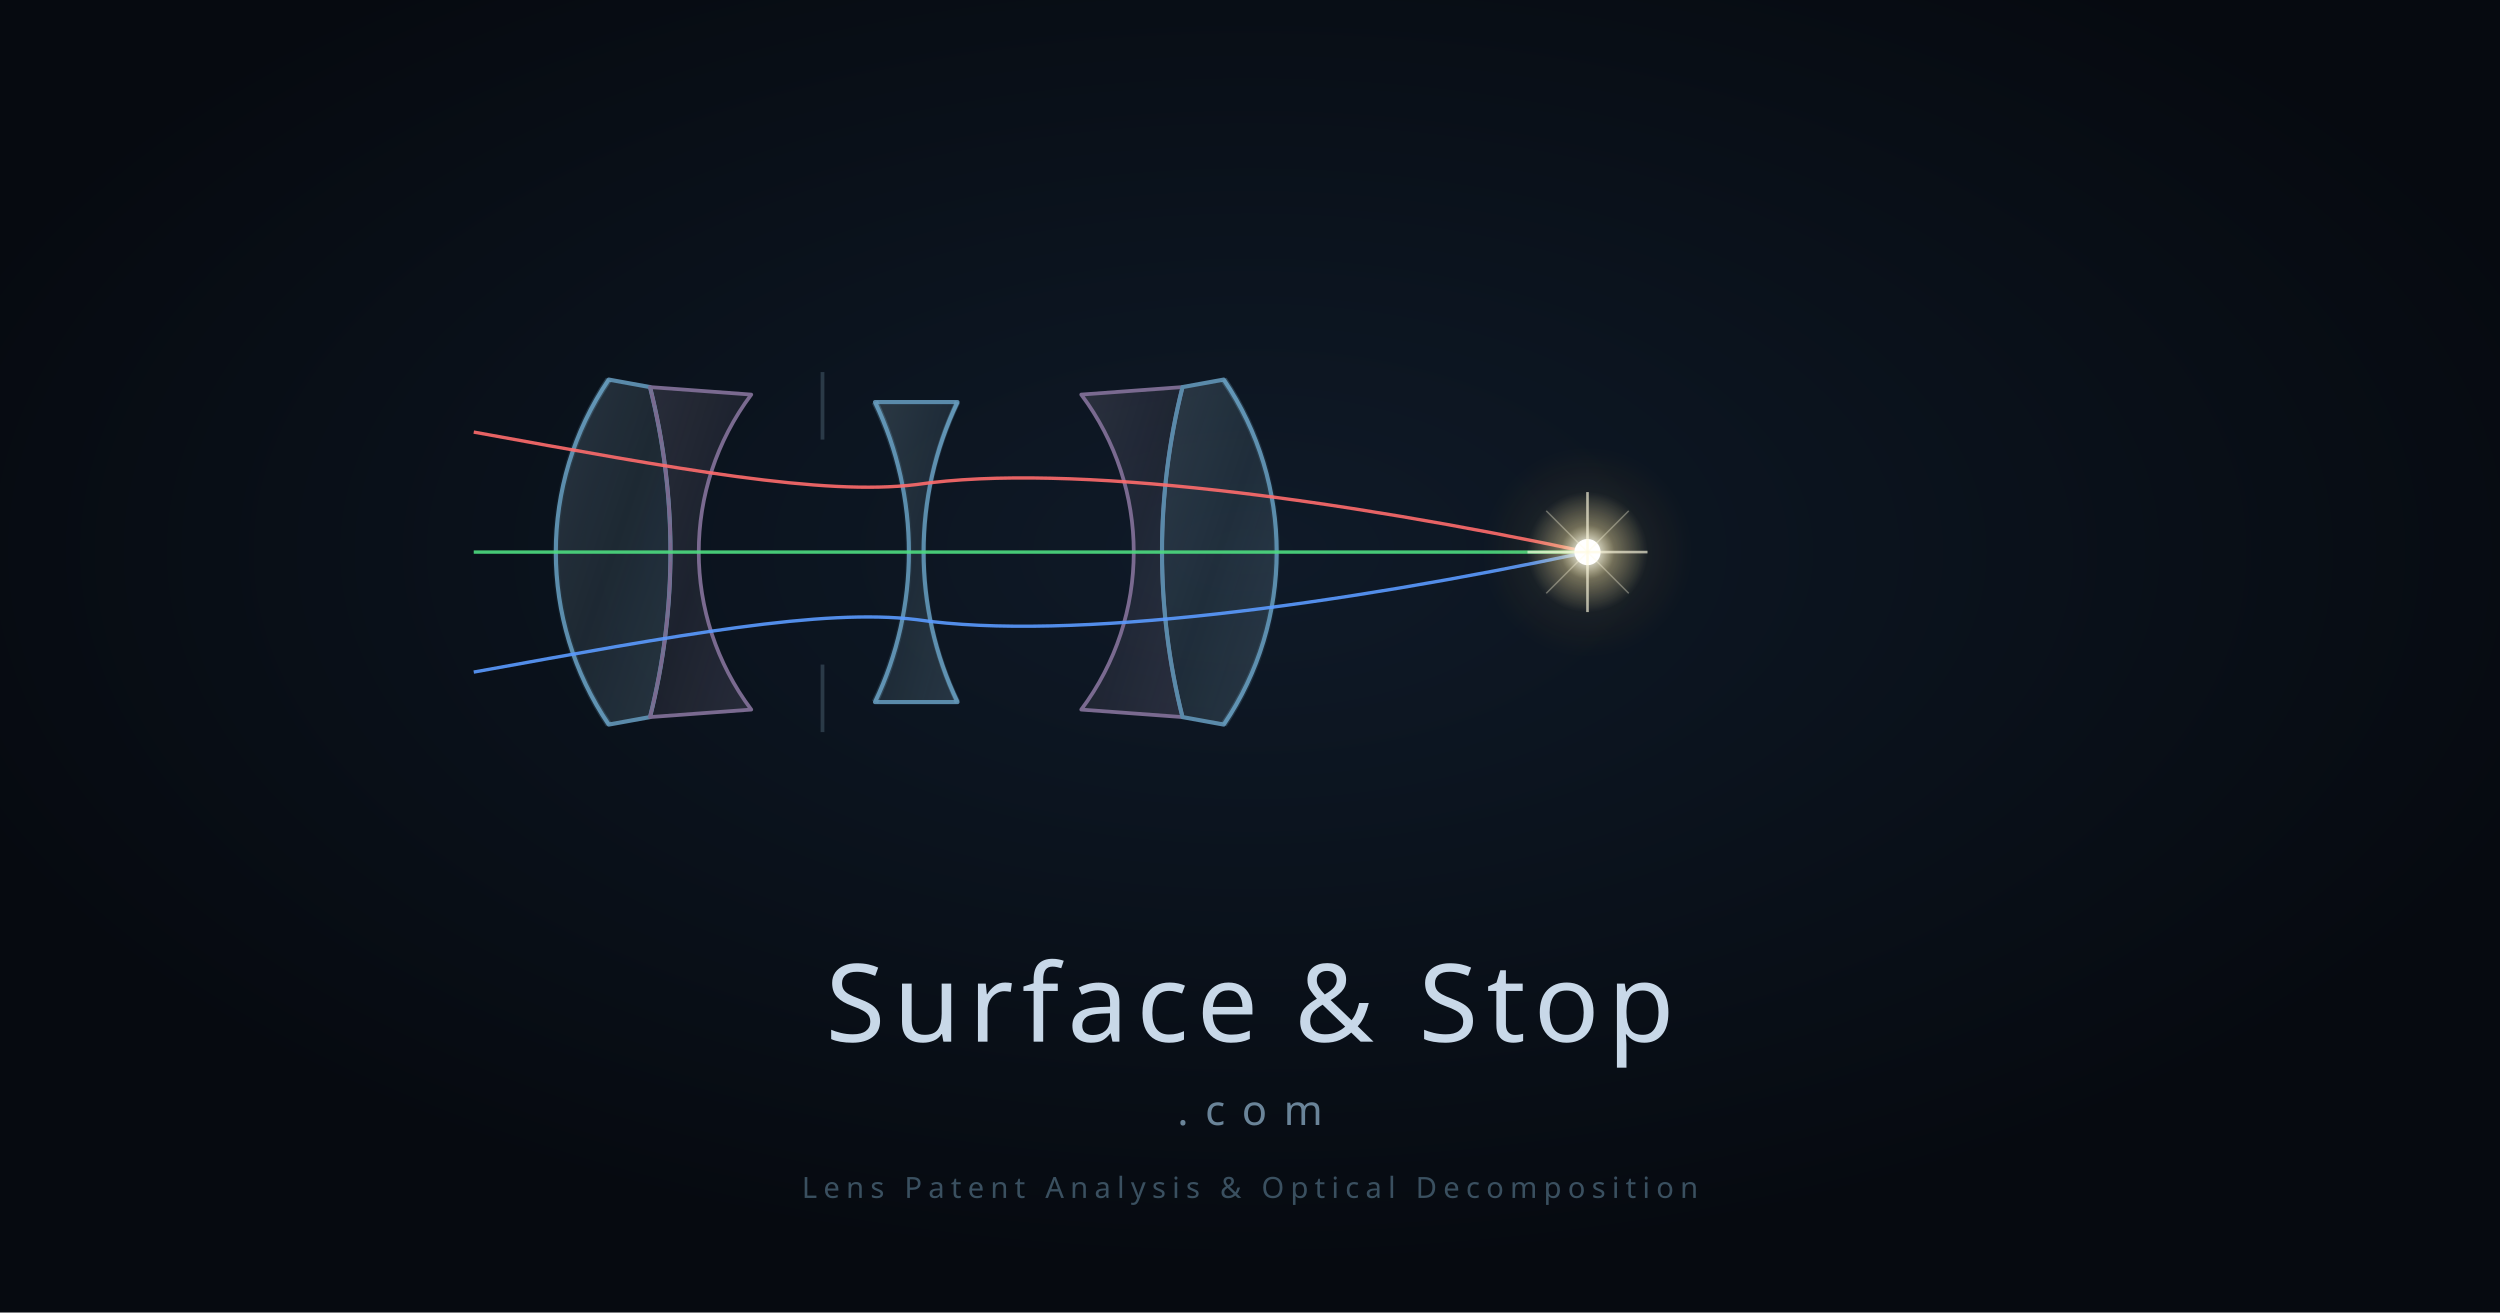
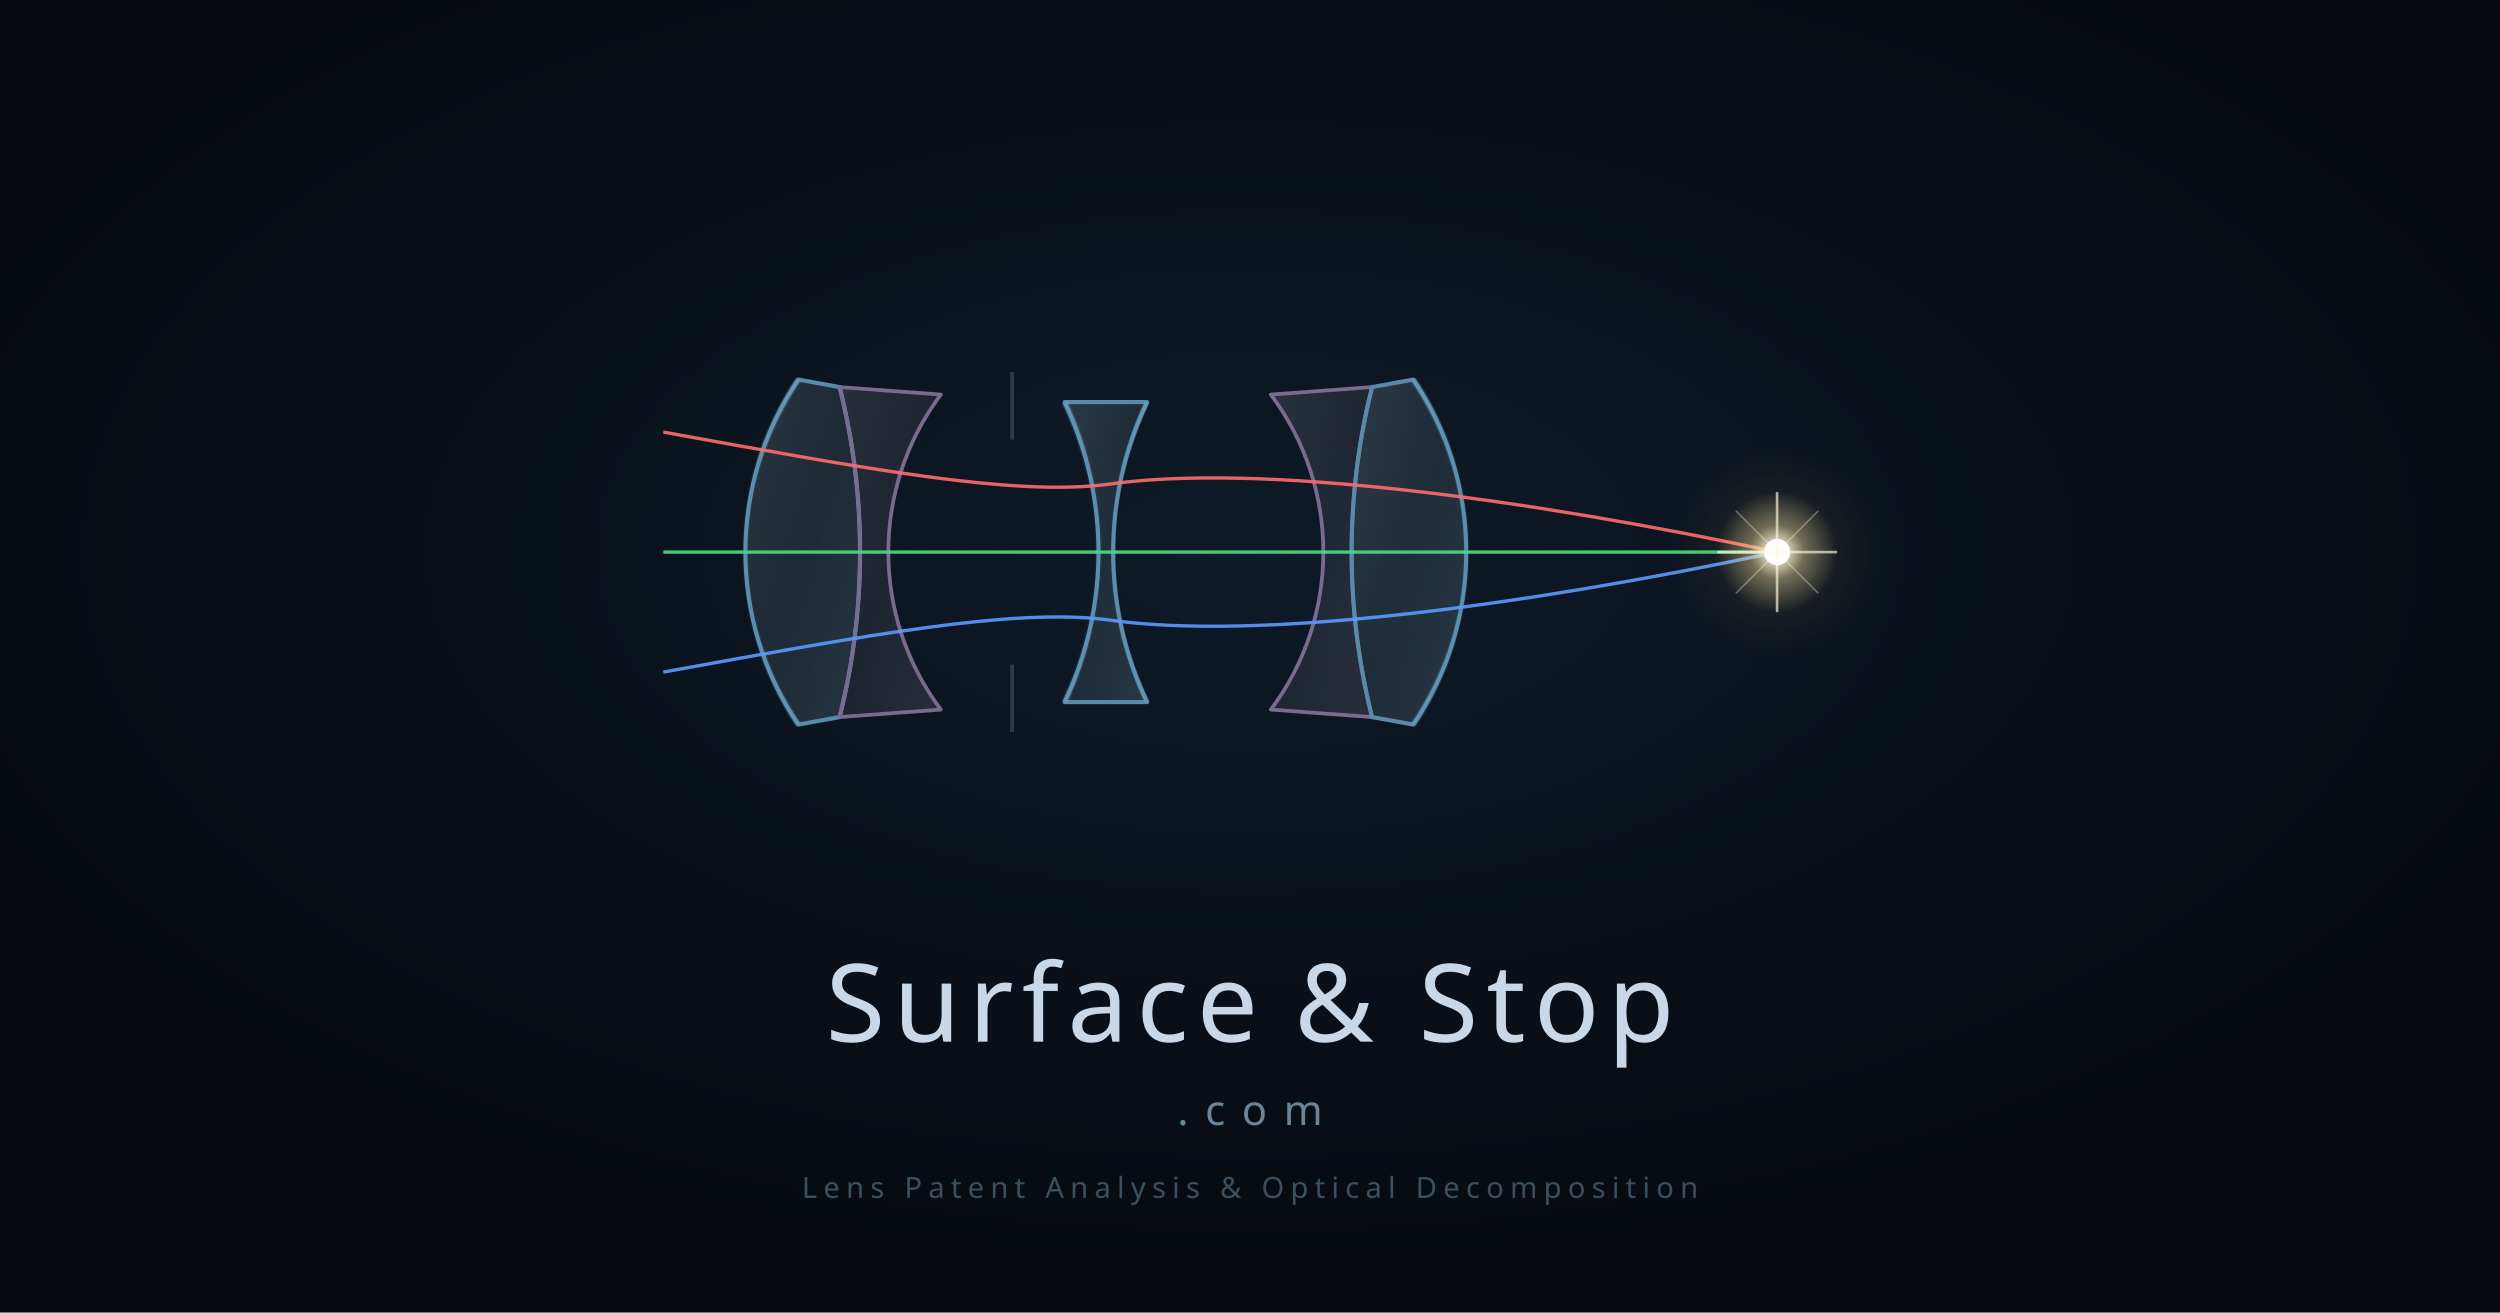
<svg xmlns="http://www.w3.org/2000/svg" viewBox="0 0 1200 630" width="1200" height="630">
  <defs>
    <linearGradient id="crown-glass" x1="0%" y1="0%" x2="100%" y2="100%">
      <stop offset="0%" stop-color="#b8d8e8" stop-opacity="0.18" />
      <stop offset="50%" stop-color="#a0c8d8" stop-opacity="0.12" />
      <stop offset="100%" stop-color="#90b8cc" stop-opacity="0.20" />
    </linearGradient>
    <linearGradient id="flint-glass" x1="0%" y1="0%" x2="100%" y2="100%">
      <stop offset="0%" stop-color="#c8b8d0" stop-opacity="0.16" />
      <stop offset="50%" stop-color="#b8a8c0" stop-opacity="0.10" />
      <stop offset="100%" stop-color="#a898b8" stop-opacity="0.18" />
    </linearGradient>
    <radialGradient id="flare" cx="50%" cy="50%" r="50%">
      <stop offset="0%" stop-color="#ffffff" stop-opacity="1" />
      <stop offset="20%" stop-color="#fffbe0" stop-opacity="0.85" />
      <stop offset="45%" stop-color="#ffeaa0" stop-opacity="0.4" />
      <stop offset="100%" stop-color="#ffeaa0" stop-opacity="0" />
    </radialGradient>
    <radialGradient id="flare-outer" cx="50%" cy="50%" r="50%">
      <stop offset="0%" stop-color="#ffffff" stop-opacity="0.2" />
      <stop offset="100%" stop-color="#ffaa00" stop-opacity="0" />
    </radialGradient>
    <linearGradient id="coating-reflect" x1="0%" y1="0%" x2="0%" y2="100%">
      <stop offset="0%" stop-color="#80c0e0" stop-opacity="0.25" />
      <stop offset="30%" stop-color="#80c0e0" stop-opacity="0.05" />
      <stop offset="70%" stop-color="#80c0e0" stop-opacity="0.05" />
      <stop offset="100%" stop-color="#80c0e0" stop-opacity="0.20" />
    </linearGradient>
    <radialGradient id="vignette" cx="50%" cy="42%" r="55%">
      <stop offset="0%" stop-color="#0f1a28" />
      <stop offset="100%" stop-color="#060a10" />
    </radialGradient>
  </defs>
  <rect width="1200" height="630" fill="url(#vignette)" />
-   <g transform="translate(240, 265) scale(1.8)">
+   <g transform="translate(331, 265) scale(1.8)">
    <path d="M 29,-46 A 82,82 0 0 0 29,46 L 40,44 A 180,180 0 0 0 40,-44 Z" fill="url(#crown-glass)" stroke="#5a8aaa" stroke-width="1.1" stroke-linejoin="round" />
    <path d="M 29,-46 A 82,82 0 0 0 29,46" fill="none" stroke="url(#coating-reflect)" stroke-width="1.8" />
    <path d="M 40,-44 A 180,180 0 0 1 40,44 L 67,42 A 70,70 0 0 1 67,-42 Z" fill="url(#flint-glass)" stroke="#7a6a90" stroke-width="1" stroke-linejoin="round" />
    <path d="M 40,-44 A 180,180 0 0 1 40,44" fill="none" stroke="#6a809a" stroke-width="0.5" stroke-dasharray="2,3" opacity="0.4" />
    <path d="M 100,-40 A 93,93 0 0 1 100,40 L 122,40 A 93,93 0 0 1 122,-40 Z" fill="url(#crown-glass)" stroke="#5a8aaa" stroke-width="1.1" stroke-linejoin="round" />
    <path d="M 100,-40 A 93,93 0 0 1 100,40" fill="none" stroke="url(#coating-reflect)" stroke-width="1.8" />
    <path d="M 122,-40 A 93,93 0 0 0 122,40" fill="none" stroke="url(#coating-reflect)" stroke-width="1.5" />
    <path d="M 155,-42 A 70,70 0 0 1 155,42 L 182,44 A 180,180 0 0 1 182,-44 Z" fill="url(#flint-glass)" stroke="#7a6a90" stroke-width="1" stroke-linejoin="round" />
    <path d="M 182,-44 A 180,180 0 0 0 182,44" fill="none" stroke="#6a809a" stroke-width="0.5" stroke-dasharray="2,3" opacity="0.4" />
    <path d="M 182,-44 A 180,180 0 0 0 182,44 L 193,46 A 82,82 0 0 0 193,-46 Z" fill="url(#crown-glass)" stroke="#5a8aaa" stroke-width="1.1" stroke-linejoin="round" />
    <path d="M 193,-46 A 82,82 0 0 1 193,46" fill="none" stroke="url(#coating-reflect)" stroke-width="1.8" />
    <line x1="86" y1="-48" x2="86" y2="-30" stroke="#4a6070" stroke-width="1" opacity="0.5" />
    <line x1="86" y1="30" x2="86" y2="48" stroke="#4a6070" stroke-width="1" opacity="0.5" />
    <line x1="-7" y1="0" x2="300" y2="0" stroke="#2a3a4a" stroke-width="0.4" stroke-dasharray="4,7" opacity="0.2" />
    <path d="M -7,-32 C 48,-22 86,-15 111,-18 C 152,-24 224,-14 290,0" fill="none" stroke="#ff6b6b" stroke-width="0.9" opacity="0.9" />
    <line x1="-7" y1="0" x2="290" y2="0" stroke="#4ddb7f" stroke-width="0.9" opacity="0.9" />
    <path d="M -7,32 C 48,22 86,15 111,18 C 152,24 224,14 290,0" fill="none" stroke="#5a9aff" stroke-width="0.9" opacity="0.9" />
    <circle cx="290" cy="0" r="28" fill="url(#flare-outer)" opacity="0.6" />
    <circle cx="290" cy="0" r="16" fill="url(#flare)" opacity="0.9" />
    <circle cx="290" cy="0" r="3.5" fill="#ffffff" opacity="1" />
    <line x1="274" y1="0" x2="306" y2="0" stroke="#fffbe0" stroke-width="0.7" opacity="0.65" />
    <line x1="290" y1="-16" x2="290" y2="16" stroke="#fffbe0" stroke-width="0.7" opacity="0.65" />
    <line x1="279" y1="-11" x2="301" y2="11" stroke="#fffbe0" stroke-width="0.4" opacity="0.35" />
    <line x1="279" y1="11" x2="301" y2="-11" stroke="#fffbe0" stroke-width="0.4" opacity="0.35" />
  </g>
  <text x="600" y="500" font-family="'Gill Sans', 'Optima', 'Avenir', sans-serif" font-size="52" font-weight="300" letter-spacing="4" fill="#c8d8e8" text-anchor="middle">
    Surface <tspan font-weight="500">&amp; Stop</tspan>
  </text>
  <text x="600" y="540" font-family="'Gill Sans', 'Optima', 'Avenir', sans-serif" font-size="20" font-weight="300" letter-spacing="8" fill="#6a8499" text-anchor="middle">
    .com
  </text>
  <text x="600" y="575" font-family="'Gill Sans', 'Optima', 'Avenir', sans-serif" font-size="14" font-weight="300" letter-spacing="3" fill="#3a5060" text-anchor="middle">
    Lens Patent Analysis &amp; Optical Decomposition
  </text>
</svg>
